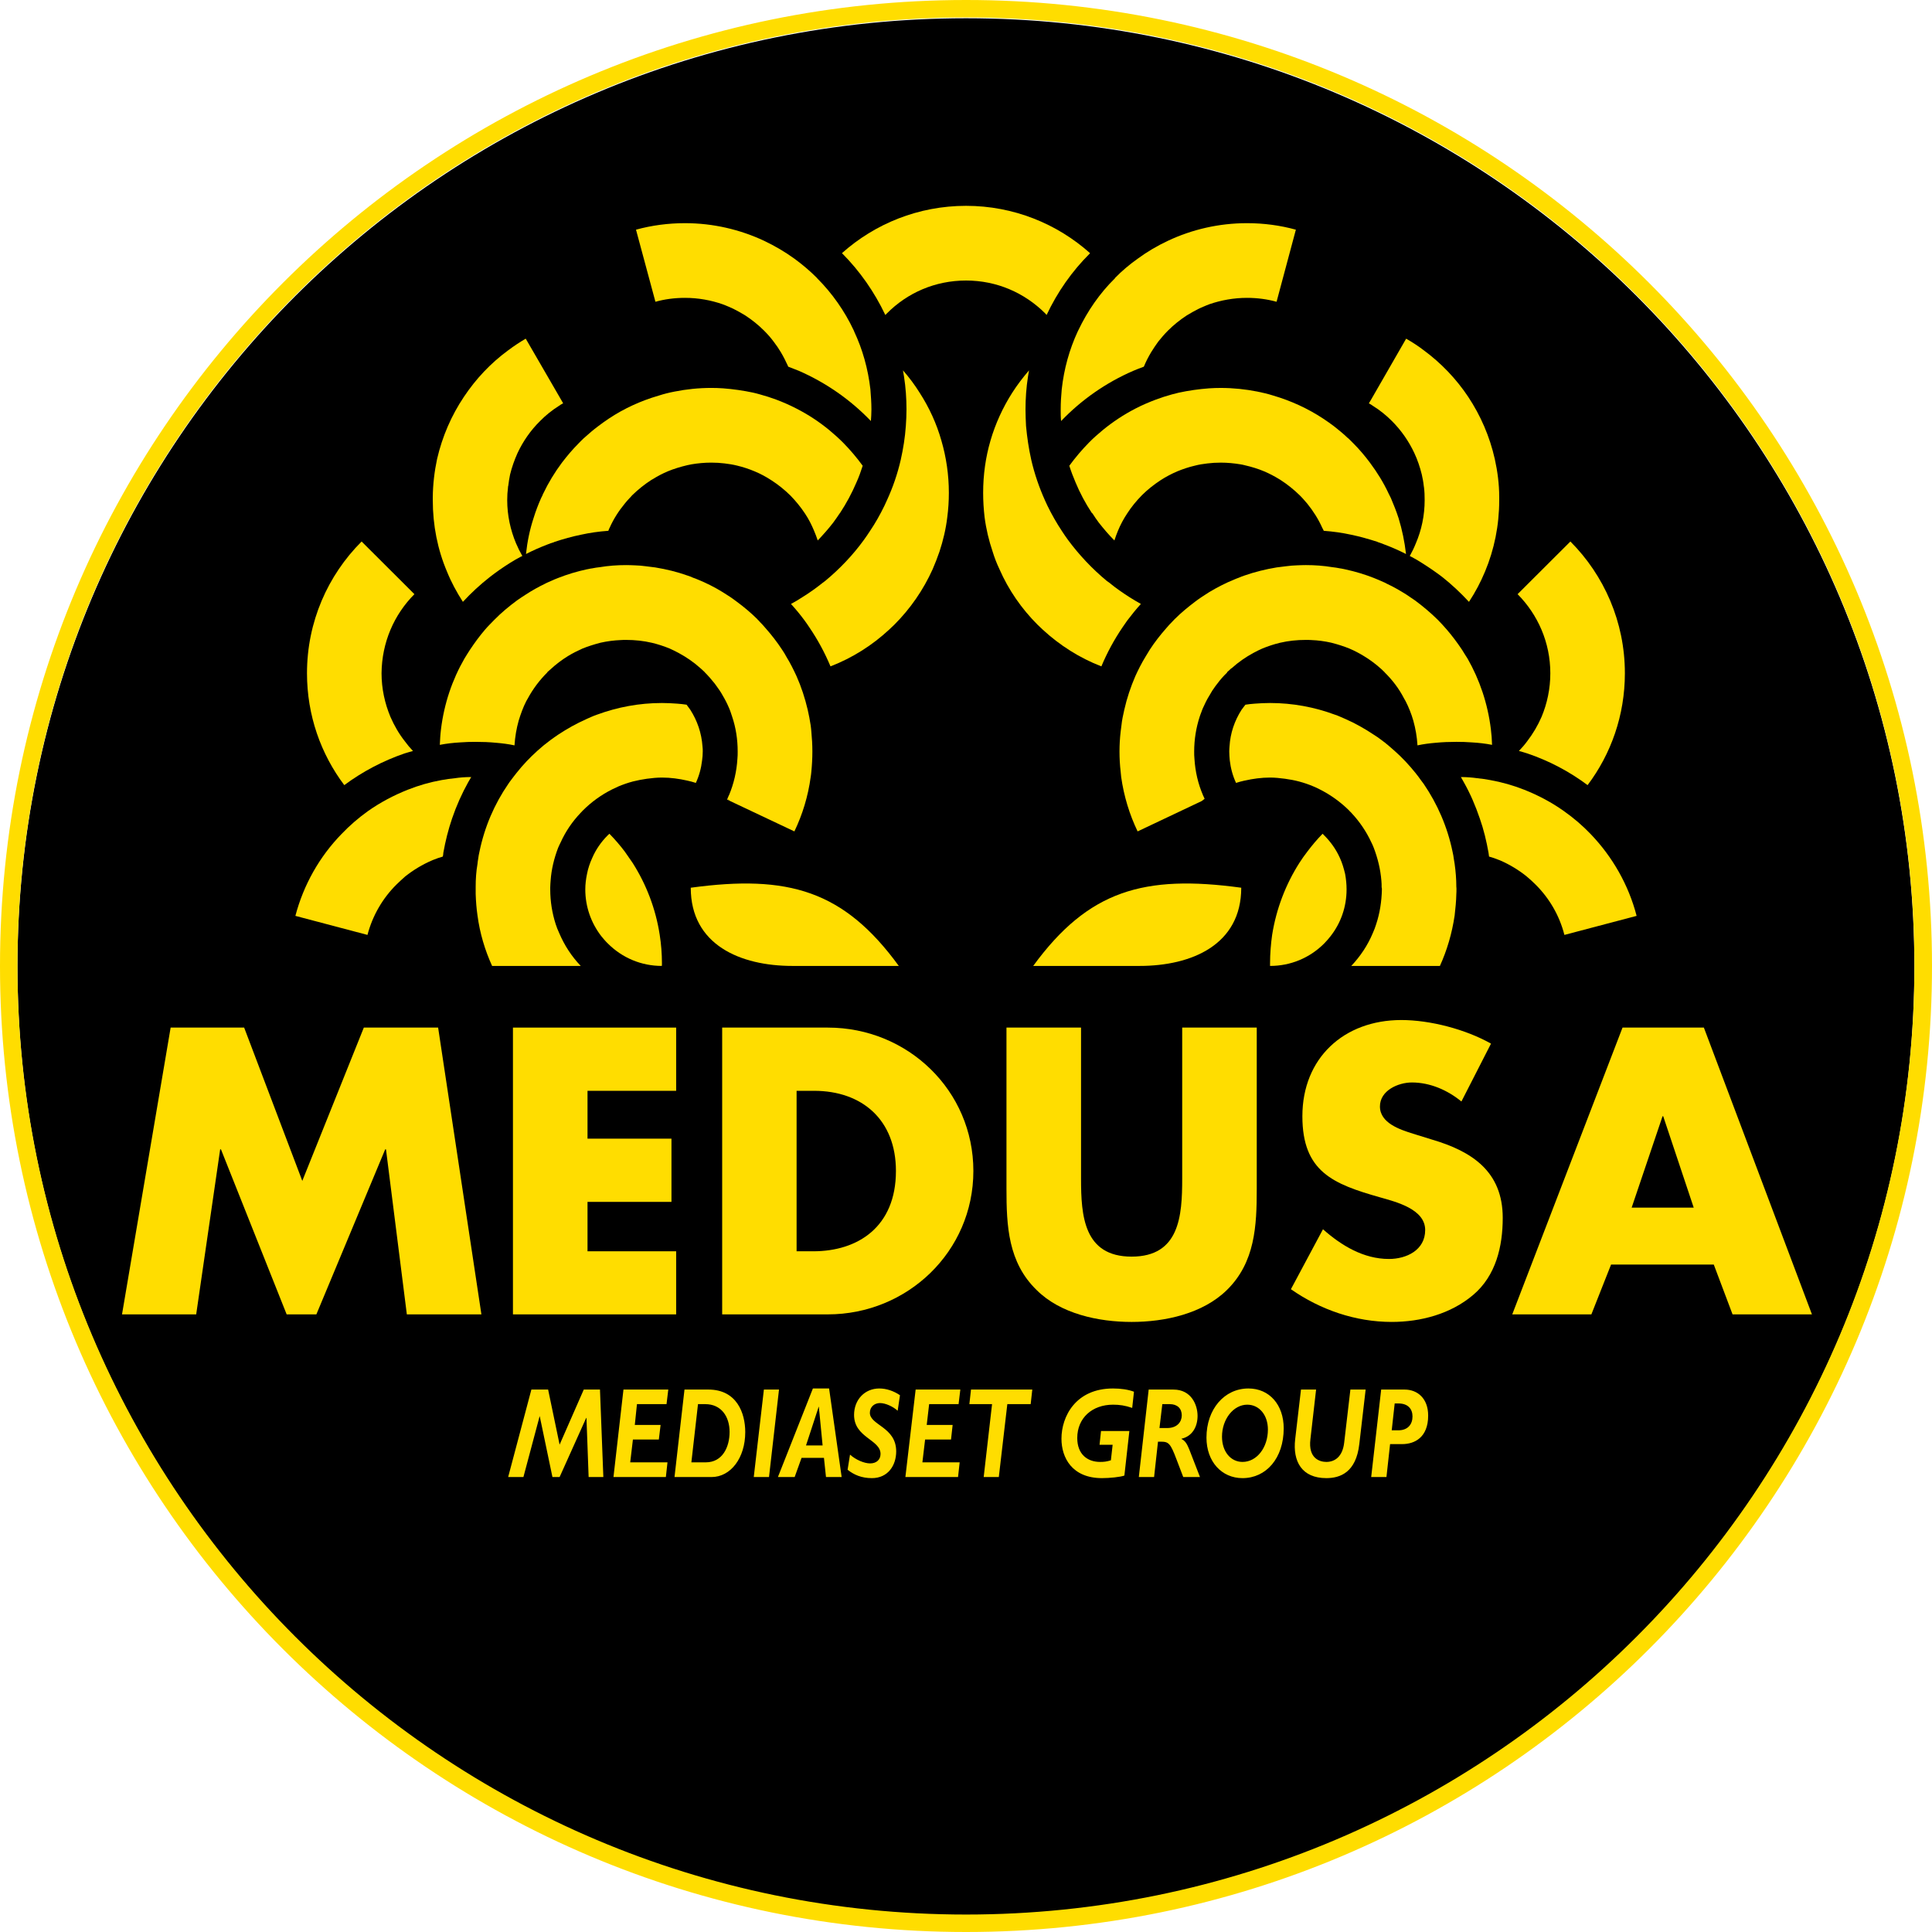
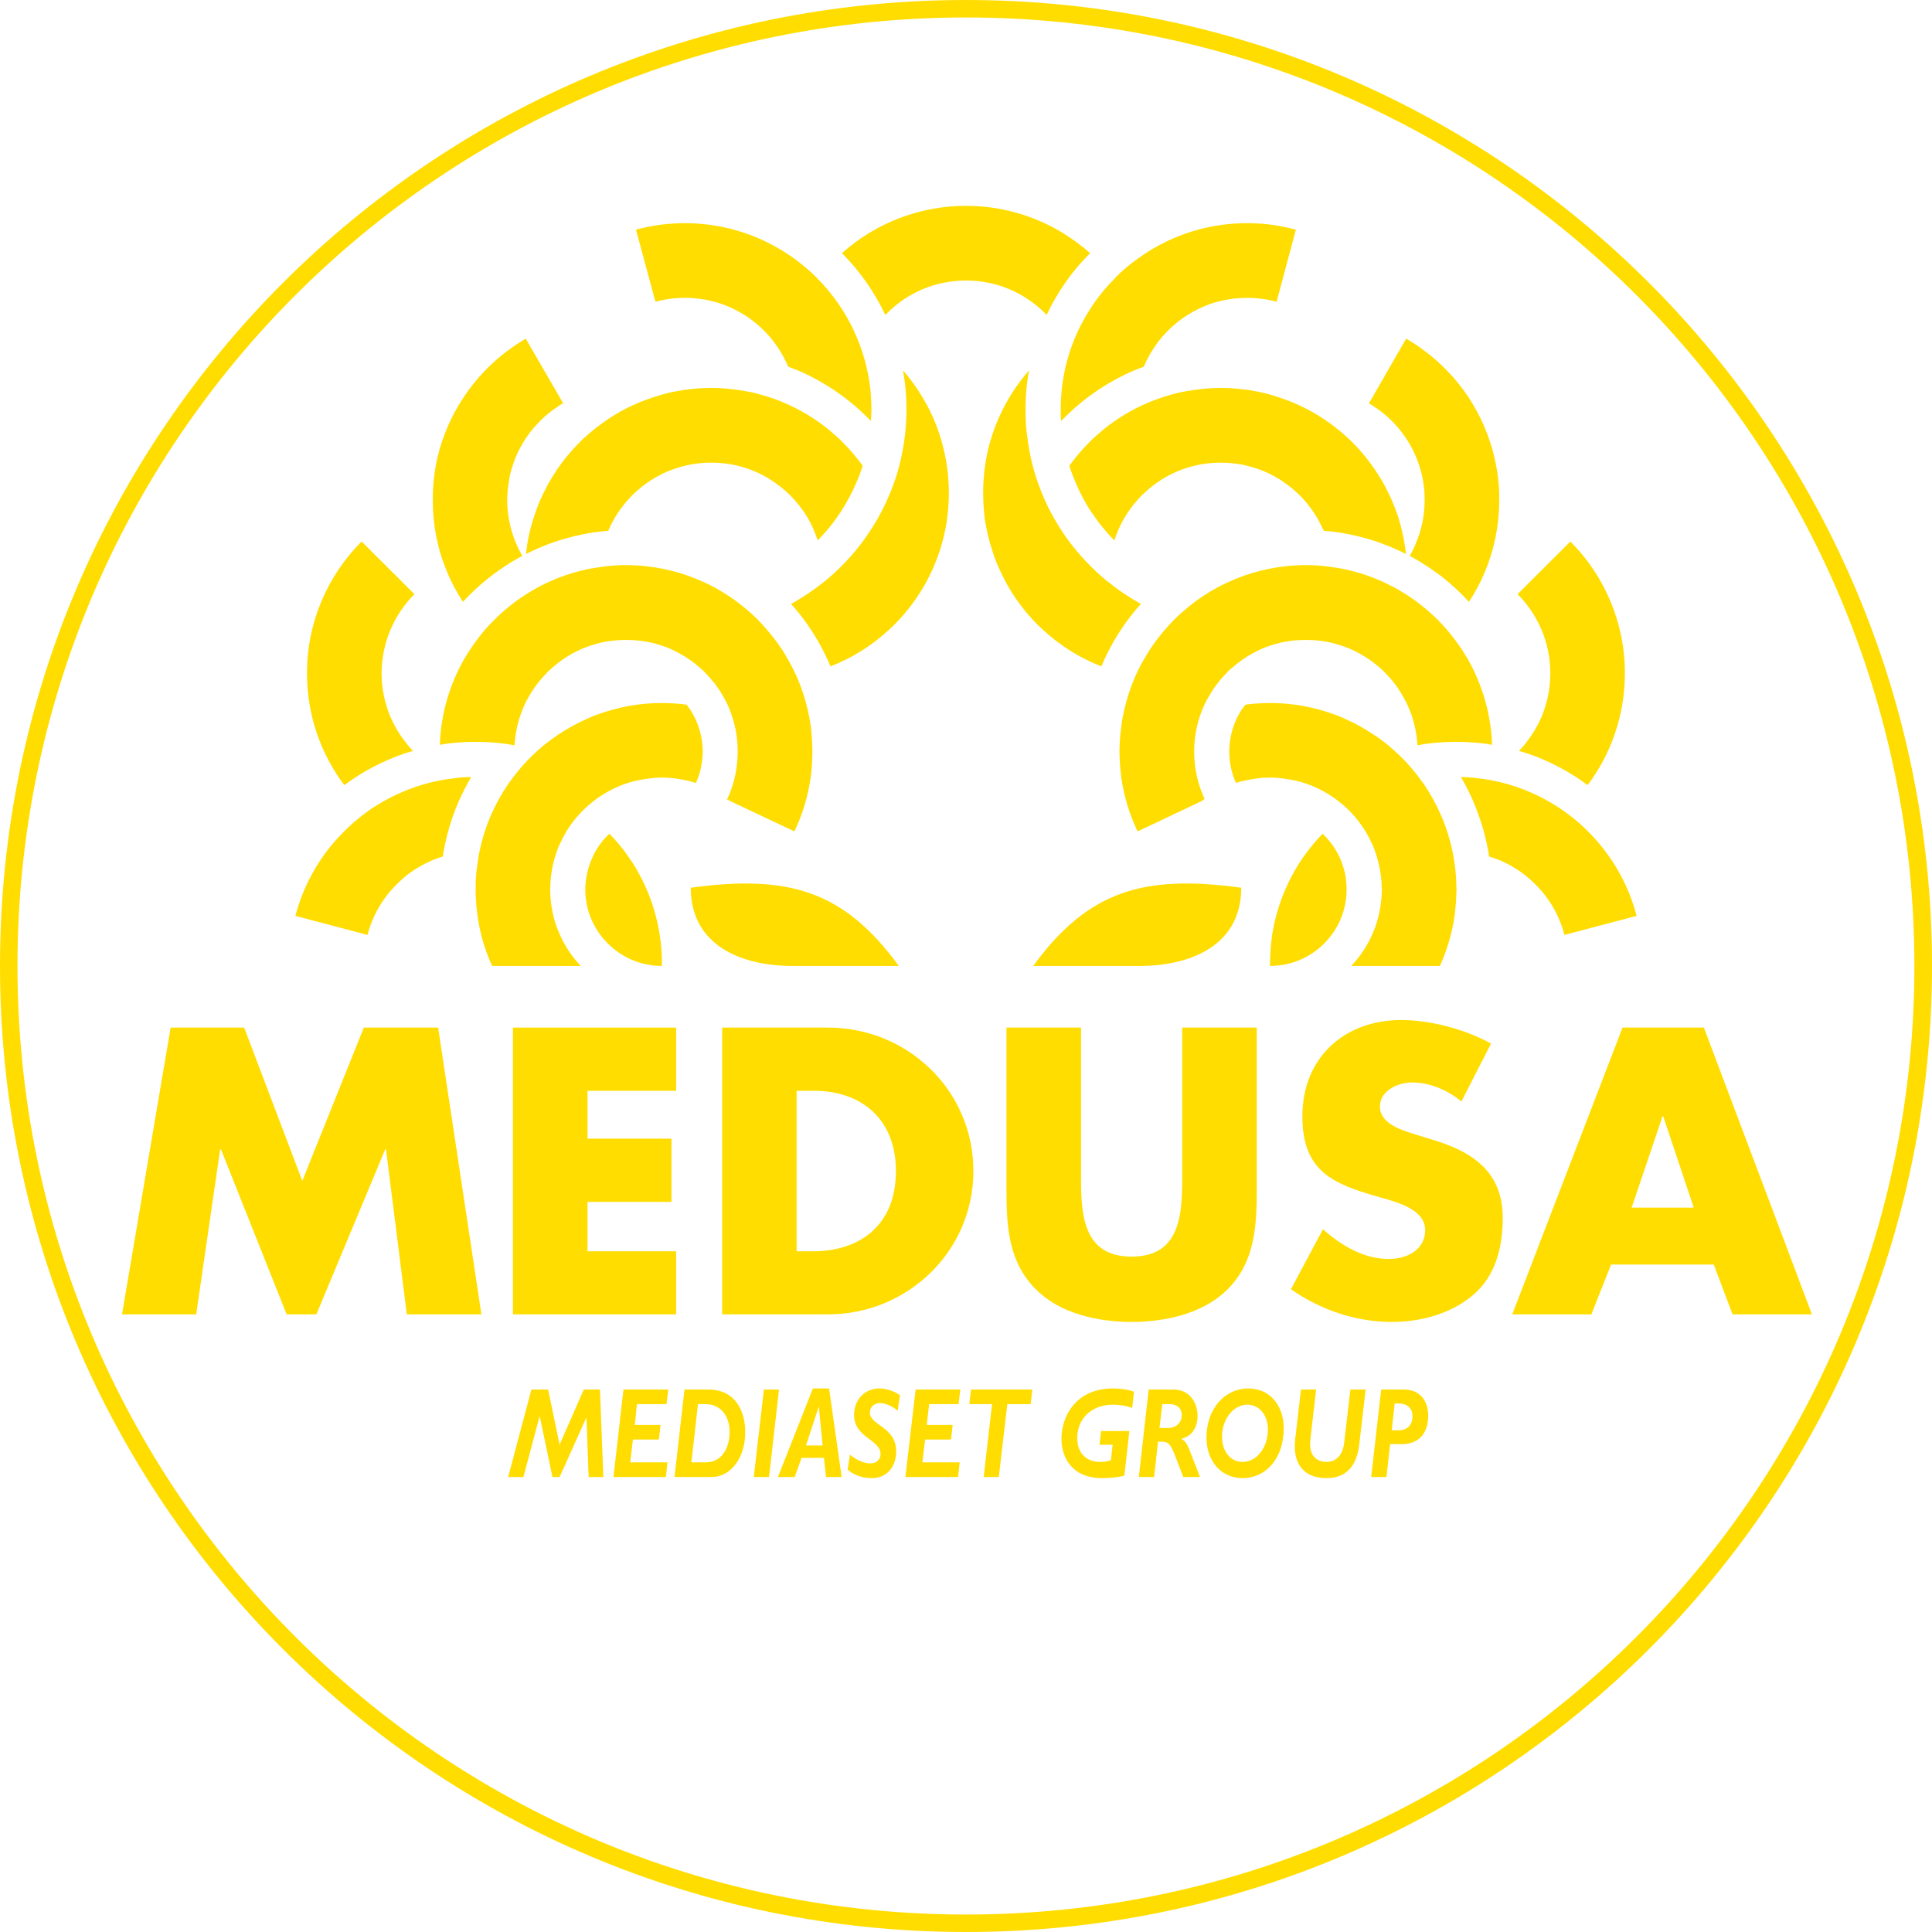
<svg xmlns="http://www.w3.org/2000/svg" version="1.1" id="Layer_1" x="0px" y="0px" viewBox="0 0 1000 1000" enable-background="new 0 0 710.082 710.081" xml:space="preserve">
  <g id="g122" style="fill:#ffdd00;fill-opacity:1">
-     <path d="m 9.044,500.373 c 0,271.167 219.752,490.924 490.988,490.924 271.102,0 490.856,-219.757 490.856,-490.924 C 990.888,229.27 771.135,9.445 500.032,9.445 228.796,9.445 9.044,229.27 9.044,500.373" id="path2" style="display:inline;opacity:1;fill:#000000;fill-opacity:1;stroke-width:1.408" />
    <path id="path233" d="M 500.033,0 C 223.804,0 0,223.804 0,499.966 0,776.13 223.804,1000 500.033,1000 776.129,1000 1000,776.129 1000,499.966 1000,223.804 776.129,0 500.033,0 Z m 0,9.041 c 271.102,0 490.854,219.823 490.854,490.924 0,271.105 -219.752,490.996 -490.854,490.996 C 228.797,990.962 9.044,771.07 9.044,499.966 9.044,228.864 228.797,9.041 500.033,9.041 Z" style="display:inline;opacity:1;fill:#ffdd00;fill-opacity:1;stroke-width:1.408" />
    <path id="path229" d="m 420.754,718.672 -18.105,45.845 h 8.666 l 3.567,-9.926 h 11.595 l 1.054,9.926 h 8.108 l -6.501,-45.845 z m 34.381,0 c -7.547,0 -13.071,5.802 -13.071,13.698 0,11.812 13.7,12.719 13.7,20.193 0,3.006 -2.164,4.892 -5.382,4.892 -3.076,0 -7.479,-1.886 -10.416,-4.541 l -1.254,7.826 c 3.352,2.656 7.264,4.336 12.581,4.336 8.316,0 12.575,-6.572 12.575,-13.837 0,-12.718 -13.629,-13.487 -13.629,-19.988 0,-3.073 2.38,-5.031 5.245,-5.031 2.865,0 6.776,1.817 9.151,3.983 l 1.191,-8.037 c -3.282,-2.236 -7.057,-3.493 -10.692,-3.493 z m 120.968,0 c -19.359,0 -26.694,14.534 -26.694,25.996 0,9.852 5.524,20.407 20.965,20.407 4.056,0 9.506,-0.56 11.604,-1.328 l 2.581,-23.062 h -14.672 l -0.766,7.128 h 6.778 l -0.909,8.037 c -2.235,0.699 -3.565,0.838 -5.592,0.838 -6.571,0 -11.812,-3.978 -11.812,-12.367 0,-10.413 7.759,-17.262 18.518,-17.262 3.358,0 6.288,0.418 9.923,1.675 l 0.914,-8.384 c -2.936,-1.117 -6.787,-1.678 -10.837,-1.678 z m 70.095,0 c -12.511,0 -21.732,10.763 -21.732,25.438 0,12.372 7.821,20.968 18.658,20.968 12.228,0 21.319,-10.276 21.319,-25.788 0,-12.161 -7.41,-20.618 -18.245,-20.618 z m 27.19,0.558 -3.006,25.72 c -1.33,11.462 3.42,20.125 16.139,20.125 7.06,0 15.376,-2.865 17.051,-17.609 l 3.282,-28.233 h -7.892 l -3.214,27.464 c -0.845,7.477 -5.033,9.991 -9.228,9.991 -3.282,0 -9.506,-1.677 -8.248,-11.812 l 2.937,-25.646 z m 41.506,0 -5.171,45.284 h 7.9 l 1.883,-17.048 h 6.29 c 6.287,0 13.418,-3.357 13.418,-14.746 0,-9.016 -5.594,-13.487 -12.233,-13.487 v -0.003 z m -439.851,0.003 -12.022,45.284 h 7.9 l 8.384,-31.446 h 0.069 l 6.57,31.446 h 3.706 l 13.766,-30.609 h 0.14 l 1.117,30.609 h 7.618 l -1.746,-45.284 h -8.387 l -12.507,28.512 -5.943,-28.512 z m 47.66,0 -5.171,45.284 h 27.119 l 0.838,-7.615 h -19.29 l 1.396,-11.815 h 13.418 l 0.909,-7.547 h -13.35 l 1.117,-10.76 h 15.307 l 0.909,-7.547 z m 31.586,0 -5.165,45.284 h 19.145 c 9.926,0 17.472,-9.852 17.472,-23.27 0,-9.786 -4.335,-22.014 -19.082,-22.014 z m 41.099,0 -5.242,45.284 h 7.892 l 5.174,-45.284 z m 78.548,0 -5.31,45.284 h 27.253 l 0.843,-7.615 h -19.29 l 1.399,-11.815 h 13.416 l 0.838,-7.547 h -13.416 l 1.253,-10.76 h 15.239 l 0.906,-7.547 z m 28.649,0 -0.838,7.547 h 11.74 l -4.333,37.737 h 7.829 l 4.404,-37.737 h 12.088 l 0.838,-7.547 z m 91.972,0 -5.102,45.284 h 7.9 l 2.02,-18.307 h 1.61 c 3.919,0 4.895,0.976 7.968,9.154 l 3.496,9.154 h 8.661 l -5.587,-14.398 c -1.044,-2.513 -1.96,-4.33 -3.983,-5.31 v -0.134 c 5.657,-1.262 8.316,-6.293 8.316,-11.814 0,-5.591 -3.144,-13.626 -12.51,-13.626 z m 127.33,7.194 h 1.954 c 5.032,0 7.268,2.939 7.268,6.712 0,3.915 -2.236,7.196 -7.407,7.196 v -0.003 h -3.35 z m -120.276,0.35 h 3.843 c 3.919,0 6.225,2.238 6.225,5.803 0,3.282 -2.304,6.57 -7.547,6.57 v -0.003 h -3.988 z m -240.329,0.003 h 3.775 c 8.246,0 12.578,6.427 12.578,14.393 0,7.761 -3.634,15.729 -12.302,15.729 h -7.478 z m 284.288,0.279 c 6.291,0 10.695,5.449 10.695,12.857 0,9.435 -5.801,16.772 -13.139,16.772 -6.15,0 -10.621,-5.379 -10.621,-13.068 0,-9.084 5.94,-16.561 13.065,-16.561 z m -221.811,1.048 h 0.071 l 1.952,20.056 h -8.592 z" style="opacity:1;fill:#ffdd00;fill-opacity:1;stroke-width:1.459" />
    <g id="g286" transform="scale(1.408288)" style="opacity:1;fill:#ffdd00;fill-opacity:1">
      <path id="path177" d="m 596.34,377.678 -40.531,105.404 h 29.082 L 592.125,464.779 h 37.754 l 6.9,18.303 h 29.178 l -39.719,-105.404 z m 14.709,32.578 h 0.242 l 11.211,33.588 h -22.807 z" style="fill:#ffdd00;fill-opacity:1" />
      <path d="m 548.001,383.571 c -9.342,-5.27 -22.375,-8.672 -32.965,-8.672 -21.127,0 -36.363,13.99 -36.363,35.356 0,20.41 11.307,24.915 28.508,29.802 5.895,1.678 16.627,4.312 16.627,12.025 0,7.378 -6.854,10.637 -13.323,10.637 -9.294,0 -17.438,-4.887 -24.241,-10.925 l -11.785,22.039 c 10.827,7.57 23.762,12.025 37.032,12.025 10.685,0 21.706,-2.922 29.946,-9.916 8.383,-7.092 10.874,-17.871 10.874,-28.315 0,-17.104 -11.354,-24.482 -26.016,-28.795 l -6.944,-2.155 c -4.742,-1.485 -12.17,-3.882 -12.17,-10.015 0,-5.893 6.755,-8.814 11.738,-8.814 6.707,0 13.128,2.826 18.207,6.994 z" id="path173" style="fill:#ffdd00;fill-opacity:1" />
      <path d="m 434.501,377.678 v 55.528 c 0,13.655 -0.958,28.649 -18.592,28.649 -17.581,0 -18.587,-14.994 -18.587,-28.649 v -55.528 h -27.406 v 59.266 c 0,13.559 0.578,27.022 11.115,37.225 8.72,8.673 22.613,11.691 34.878,11.691 12.266,0 26.111,-3.019 34.978,-11.691 10.442,-10.202 11.017,-23.666 11.017,-37.225 v -59.266 z" id="path171" style="fill:#ffdd00;fill-opacity:1" />
      <path id="path169" d="m 265.424,377.678 v 105.404 h 38.855 c 29.177,0 53.471,-23.047 53.471,-52.703 0,-29.608 -24.151,-52.701 -53.471,-52.701 z m 27.355,23.236 h 6.422 c 17.633,0 30.088,10.638 30.088,29.465 0,20.555 -13.989,29.514 -30.377,29.514 h -6.133 z" style="fill:#ffdd00;fill-opacity:1" />
      <path d="m 248.512,400.915 v -23.237 h -59.984 v 105.404 h 59.984 v -23.189 h -32.578 v -18.157 h 30.853 v -23.237 h -30.853 v -17.583 h 32.578 z" id="path165" style="fill:#ffdd00;fill-opacity:1" />
      <path d="m 44.845,483.082 h 27.262 l 8.814,-60.656 h 0.287 l 24.148,60.656 h 10.924 l 25.297,-60.656 h 0.287 l 7.666,60.656 h 27.404 L 161.028,377.678 H 133.719 L 111.104,434.022 89.737,377.678 H 62.716 Z" id="path163" style="fill:#ffdd00;fill-opacity:1" />
    </g>
    <g id="g278" transform="scale(1.408288)" style="opacity:1;fill:#ffdd00;fill-opacity:1">
      <path d="m 379.741,355.016 h 39.093 c 19.119,0 37.37,-7.761 37.37,-28.745 -35.789,-4.887 -56.2,1.006 -76.463,28.745" id="path185" style="fill:#ffdd00;fill-opacity:1" />
      <path d="m 253.878,326.271 c 0,20.984 18.205,28.745 37.368,28.745 h 39.097 c -20.219,-27.739 -40.629,-33.632 -76.465,-28.745" id="path183" style="fill:#ffdd00;fill-opacity:1" />
      <path d="m 389.846,150.487 c 0,1.438 0,2.922 0.147,4.263 7.424,-7.761 16.433,-14.085 26.495,-18.445 1.243,-0.527 2.587,-1.054 3.926,-1.533 0,-0.048 0,-0.19 0.095,-0.24 0.722,-1.773 1.632,-3.496 2.639,-5.174 0.812,-1.293 1.628,-2.54 2.539,-3.785 1.149,-1.438 2.298,-2.779 3.594,-4.073 2.107,-2.107 4.452,-3.976 6.944,-5.605 1.391,-0.862 2.828,-1.628 4.314,-2.395 0.621,-0.287 1.196,-0.574 1.818,-0.814 0.669,-0.287 1.438,-0.624 2.107,-0.864 4.314,-1.485 9.009,-2.347 13.846,-2.347 3.787,0 7.428,0.479 10.878,1.438 l 7.092,-26.495 c -5.752,-1.581 -11.738,-2.395 -17.97,-2.395 -10.396,0 -20.264,2.347 -29.03,6.467 -3.978,1.868 -7.718,4.072 -11.164,6.612 -2.972,2.107 -5.752,4.455 -8.24,6.994 0,0.047 -0.099,0.145 -0.099,0.192 -5.555,5.461 -10.059,11.978 -13.462,19.117 -0.095,0.143 -0.143,0.287 -0.237,0.479 -3.02,6.515 -5.031,13.703 -5.848,21.177 -0.236,2.442 -0.384,4.934 -0.384,7.426" id="path181" style="fill:#ffdd00;fill-opacity:1" />
      <path d="m 319.901,143.061 c -0.863,-7.474 -2.876,-14.662 -5.942,-21.177 -0.095,-0.192 -0.095,-0.336 -0.19,-0.479 -3.355,-7.139 -7.955,-13.656 -13.418,-19.117 -0.047,-0.048 -0.095,-0.145 -0.143,-0.192 -2.54,-2.54 -5.316,-4.887 -8.193,-6.994 -3.498,-2.54 -7.281,-4.744 -11.211,-6.612 -8.815,-4.12 -18.686,-6.467 -29.034,-6.467 -6.229,0 -12.265,0.814 -18.015,2.395 l 7.139,26.495 c 3.403,-0.958 7.044,-1.438 10.876,-1.438 4.887,0 9.534,0.862 13.798,2.347 0.719,0.24 1.436,0.577 2.155,0.864 0.576,0.24 1.198,0.527 1.82,0.814 1.485,0.767 2.923,1.533 4.312,2.395 2.492,1.63 4.839,3.498 6.948,5.605 1.295,1.293 2.492,2.635 3.545,4.073 0.958,1.246 1.822,2.492 2.587,3.785 1.006,1.678 1.87,3.401 2.682,5.174 0,0.049 0,0.192 0.095,0.24 1.248,0.479 2.591,1.006 3.93,1.533 9.967,4.359 19.02,10.684 26.448,18.445 0.095,-1.341 0.19,-2.825 0.19,-4.263 0.001,-2.492 -0.189,-4.984 -0.379,-7.426" id="path179" style="fill:#ffdd00;fill-opacity:1" />
      <path d="m 511.59,154.75 c 3.398,3.403 6.18,7.378 8.24,11.786 1.148,2.444 2.06,5.128 2.729,7.858 0.289,1.341 0.574,2.684 0.721,4.17 0.048,0.19 0.048,0.382 0.095,0.622 0.19,1.486 0.238,3.019 0.238,4.647 0,5.606 -1.148,11.021 -3.257,15.906 -0.622,1.583 -1.391,3.116 -2.206,4.6 0.289,0.145 0.479,0.289 0.815,0.432 1.196,0.624 2.397,1.343 3.594,2.107 2.587,1.63 5.126,3.355 7.57,5.224 3.498,2.779 6.707,5.798 9.773,9.102 2.302,-3.496 4.263,-7.186 5.895,-11.114 3.399,-8.097 5.222,-17.009 5.222,-26.255 v -1.149 c 0,-4.744 -0.622,-9.486 -1.628,-13.99 -1.87,-8.29 -5.226,-16.003 -9.777,-22.853 -4.405,-6.612 -9.964,-12.409 -16.334,-17.106 -2.063,-1.581 -4.219,-2.969 -6.469,-4.263 l -13.034,22.663 -0.669,1.101 c 0.479,0.287 1.054,0.574 1.532,0.958 2.541,1.578 4.843,3.446 6.95,5.554" id="path161" style="fill:#ffdd00;fill-opacity:1" />
      <path d="m 492.471,315.347 c -1.386,-3.114 -3.352,-5.893 -5.795,-8.337 -0.19,-0.19 -0.385,-0.382 -0.575,-0.574 -2.013,2.06 -3.882,4.265 -5.605,6.564 -1.054,1.341 -2.013,2.729 -2.971,4.215 -4.984,7.858 -8.435,16.77 -9.968,26.4 -0.476,3.401 -0.765,6.899 -0.765,10.443 v 0.958 c 7.523,0 14.563,-2.921 19.884,-8.24 0.812,-0.814 1.628,-1.773 2.345,-2.682 3.835,-4.889 5.895,-10.876 5.895,-17.201 0,-1.916 -0.189,-3.783 -0.526,-5.653 -0.48,-2.013 -1.055,-4.026 -1.919,-5.893" id="path159" style="fill:#ffdd00;fill-opacity:1" />
      <path d="m 548.385,273.76 c -0.047,-1.965 -0.194,-3.88 -0.432,-5.749 -1.148,-9.391 -4.12,-18.158 -8.577,-25.968 -0.717,-1.054 -1.343,-2.155 -2.013,-3.208 -1.723,-2.587 -3.593,-5.079 -5.605,-7.428 -1.054,-1.244 -2.202,-2.442 -3.352,-3.641 -2.638,-2.587 -5.415,-4.934 -8.339,-7.091 -1.102,-0.765 -2.202,-1.483 -3.256,-2.203 -2.302,-1.438 -4.6,-2.779 -7.092,-3.93 -0.237,-0.095 -0.479,-0.287 -0.717,-0.382 -0.911,-0.382 -1.728,-0.767 -2.639,-1.151 -0.479,-0.19 -0.954,-0.382 -1.387,-0.574 -3.402,-1.341 -6.948,-2.395 -10.494,-3.162 -0.19,-0.047 -0.479,-0.095 -0.669,-0.145 -0.479,-0.095 -0.911,-0.192 -1.344,-0.24 -0.958,-0.19 -1.865,-0.335 -2.776,-0.43 -3.209,-0.529 -6.422,-0.767 -9.726,-0.767 -1.149,0 -2.255,0.047 -3.355,0.095 -1.292,0.047 -2.635,0.143 -3.978,0.334 -1.149,0.145 -2.251,0.287 -3.447,0.432 -4.024,0.672 -7.954,1.63 -11.785,2.972 -0.674,0.239 -1.391,0.477 -2.111,0.814 -0.476,0.19 -1.102,0.382 -1.581,0.622 -3.209,1.293 -6.275,2.876 -9.246,4.647 -1.724,1.103 -3.546,2.252 -5.174,3.498 -2.587,1.965 -5.174,4.072 -7.472,6.372 l -0.289,0.287 c -0.242,0.287 -0.527,0.527 -0.769,0.816 -0.765,0.764 -1.435,1.483 -2.107,2.297 -2.203,2.492 -4.216,5.079 -6.034,7.858 -0.578,0.911 -1.104,1.773 -1.632,2.684 -1.387,2.25 -2.587,4.647 -3.688,7.042 -1.723,3.978 -3.113,8.098 -4.072,12.362 -0.432,1.916 -0.863,3.831 -1.054,5.796 -0.096,0.719 -0.19,1.485 -0.285,2.205 -0.289,2.442 -0.432,4.934 -0.432,7.378 0,2.539 0.143,5.031 0.432,7.474 0.095,0.671 0.095,1.293 0.189,1.915 1.007,7.091 3.066,13.798 6.038,19.98 l 23.571,-11.164 c 0.333,-0.288 0.765,-0.575 1.054,-0.814 -0.19,-0.432 -0.384,-0.911 -0.622,-1.343 v -0.047 c -1.774,-4.12 -2.828,-8.623 -3.113,-13.319 -0.1,-0.861 -0.1,-1.772 -0.1,-2.682 0,-4.457 0.722,-8.767 2.013,-12.745 0.194,-0.622 0.432,-1.198 0.626,-1.725 0.19,-0.575 0.381,-1.006 0.574,-1.486 0.717,-1.581 1.435,-3.114 2.346,-4.55 0.673,-1.246 1.438,-2.444 2.302,-3.593 0.189,-0.289 0.432,-0.576 0.669,-0.863 1.054,-1.438 2.25,-2.779 3.546,-4.025 0,-0.095 0.095,-0.19 0.095,-0.237 0.479,-0.384 0.864,-0.769 1.248,-1.151 0.19,-0.097 0.285,-0.24 0.479,-0.335 2.393,-2.157 5.027,-3.977 7.855,-5.51 1.054,-0.575 2.203,-1.149 3.305,-1.628 2.111,-0.864 4.267,-1.581 6.469,-2.107 3.066,-0.721 6.228,-1.056 9.536,-1.056 0.621,0 1.291,0 1.965,0.05 2.487,0.095 4.932,0.43 7.281,0.957 0.19,0.05 0.285,0.05 0.384,0.097 2.203,0.574 4.311,1.244 6.323,2.06 1.917,0.814 3.641,1.723 5.363,2.777 2.302,1.391 4.41,2.972 6.422,4.792 0.385,0.334 0.769,0.719 1.149,1.103 0.048,0.095 0.095,0.143 0.146,0.19 2.824,2.779 5.222,5.942 7.04,9.488 0.193,0.285 0.384,0.669 0.574,1.006 1.152,2.25 2.111,4.647 2.828,7.137 0.816,2.923 1.344,5.94 1.533,9.104 2.203,-0.479 4.457,-0.767 6.755,-0.958 2.491,-0.24 4.983,-0.335 7.57,-0.335 1.87,0 3.735,0.048 5.559,0.192 2.542,0.142 5.081,0.429 7.525,0.909" id="path157" style="fill:#ffdd00;fill-opacity:1" />
      <path d="m 232.559,317.214 c -1.006,-1.486 -1.965,-2.874 -2.924,-4.215 -1.725,-2.299 -3.641,-4.504 -5.653,-6.564 -0.192,0.192 -0.382,0.384 -0.622,0.574 -2.444,2.444 -4.359,5.223 -5.703,8.337 -0.861,1.868 -1.533,3.88 -1.916,5.893 -0.384,1.87 -0.624,3.738 -0.624,5.653 0,6.325 2.109,12.313 5.893,17.201 0.767,0.909 1.533,1.868 2.397,2.682 5.318,5.318 12.36,8.24 19.833,8.24 0.049,-0.287 0.049,-0.622 0.049,-0.958 0,-3.543 -0.287,-7.042 -0.816,-10.443 -1.482,-9.63 -4.932,-18.542 -9.914,-26.4" id="path155" style="fill:#ffdd00;fill-opacity:1" />
      <path d="m 170.13,221.201 c 3.066,-3.304 6.325,-6.322 9.87,-9.102 2.395,-1.868 4.887,-3.593 7.474,-5.224 1.246,-0.764 2.444,-1.483 3.641,-2.107 0.289,-0.143 0.576,-0.287 0.864,-0.432 -0.864,-1.483 -1.63,-3.017 -2.3,-4.6 -2.06,-4.884 -3.258,-10.3 -3.258,-15.906 0,-1.628 0.095,-3.161 0.287,-4.647 0,-0.239 0,-0.432 0.097,-0.622 0.19,-1.486 0.382,-2.829 0.669,-4.17 0.671,-2.729 1.63,-5.414 2.731,-7.858 2.06,-4.407 4.839,-8.382 8.288,-11.786 2.06,-2.107 4.409,-3.975 6.899,-5.556 0.479,-0.384 1.054,-0.671 1.583,-0.958 l -0.624,-1.101 -13.127,-22.663 c -2.205,1.293 -4.312,2.682 -6.419,4.263 -6.422,4.697 -11.883,10.494 -16.29,17.106 -4.6,6.85 -7.953,14.563 -9.871,22.853 -0.958,4.504 -1.533,9.247 -1.581,13.99 v 1.149 c 0,9.247 1.773,18.158 5.221,26.255 1.584,3.93 3.596,7.62 5.846,11.116" id="path153" style="fill:#ffdd00;fill-opacity:1" />
      <path d="m 338.009,144.354 c -1.822,-2.924 -3.835,-5.605 -6.132,-8.24 0.095,0.814 0.289,1.581 0.384,2.298 0.622,3.978 0.907,8.002 0.907,12.075 0,2.013 -0.095,4.025 -0.238,6.038 -0.289,4.215 -0.958,8.383 -1.87,12.455 -1.197,5.222 -2.92,10.205 -5.126,14.997 -0.285,0.622 -0.575,1.246 -0.86,1.868 -1.581,3.258 -3.355,6.419 -5.368,9.391 -0.717,1.101 -1.438,2.155 -2.203,3.21 -4.025,5.556 -8.866,10.635 -14.183,15.042 -0.337,0.239 -0.669,0.479 -0.959,0.719 -2.393,1.917 -4.884,3.69 -7.523,5.318 -1.292,0.862 -2.682,1.676 -4.12,2.444 1.774,1.963 3.45,3.976 5.031,6.133 0.622,0.861 1.201,1.676 1.728,2.49 3.066,4.504 5.653,9.296 7.761,14.325 8.05,-3.114 15.379,-7.761 21.559,-13.511 0.622,-0.574 1.244,-1.196 1.917,-1.82 5.844,-5.845 10.637,-12.742 14.083,-20.408 0.911,-2.109 1.728,-4.217 2.492,-6.421 1.343,-4.073 2.35,-8.288 2.876,-12.695 0.384,-2.924 0.574,-5.893 0.574,-8.912 0,-6.66 -0.958,-13.082 -2.729,-19.165 -1.773,-6.277 -4.503,-12.217 -8.001,-17.631" id="path151" style="fill:#ffdd00;fill-opacity:1" />
      <path d="m 162.37,286.696 c -4.313,0.767 -8.48,1.963 -12.458,3.545 -5.221,2.06 -10.157,4.695 -14.66,7.858 -3.545,2.54 -6.804,5.364 -9.773,8.48 -8.05,8.288 -13.895,18.589 -16.914,30.039 l 26.495,6.996 c 1.868,-7.139 5.606,-13.511 10.685,-18.542 1.054,-1.054 2.155,-2.013 3.209,-2.969 2.971,-2.349 6.277,-4.362 9.87,-5.895 0.095,-0.047 0.24,-0.095 0.335,-0.143 1.198,-0.479 2.396,-0.911 3.593,-1.246 0.097,-0.479 0.192,-0.911 0.192,-1.388 0.767,-4.314 1.82,-8.529 3.211,-12.602 1.581,-4.647 3.593,-9.151 5.94,-13.366 0.335,-0.622 0.719,-1.246 1.102,-1.87 -2.108,0 -4.12,0.145 -6.036,0.432 -1.58,0.144 -3.211,0.384 -4.791,0.671" id="path149" style="fill:#ffdd00;fill-opacity:1" />
      <path d="m 414.282,228.103 c 1.628,-2.157 3.261,-4.17 5.031,-6.133 -1.391,-0.769 -2.729,-1.583 -4.12,-2.444 -2.539,-1.628 -5.126,-3.401 -7.428,-5.318 -0.381,-0.24 -0.67,-0.479 -1.007,-0.719 -5.316,-4.407 -10.105,-9.486 -14.226,-15.042 -0.769,-1.056 -1.485,-2.109 -2.207,-3.21 -1.965,-2.972 -3.783,-6.133 -5.363,-9.391 -0.29,-0.622 -0.575,-1.246 -0.864,-1.868 -2.154,-4.792 -3.878,-9.775 -5.078,-14.997 -0.911,-4.072 -1.533,-8.24 -1.918,-12.455 -0.095,-2.013 -0.189,-4.025 -0.189,-6.038 0,-4.072 0.289,-8.097 0.911,-12.075 0.095,-0.717 0.237,-1.483 0.384,-2.298 -2.254,2.635 -4.314,5.316 -6.18,8.24 -3.451,5.414 -6.185,11.354 -8.003,17.631 -1.774,6.083 -2.682,12.505 -2.682,19.165 0,3.019 0.19,5.988 0.526,8.912 0.575,4.407 1.581,8.622 2.968,12.695 0.673,2.205 1.485,4.312 2.491,6.421 3.355,7.666 8.146,14.563 13.993,20.408 0.669,0.624 1.291,1.246 1.913,1.82 6.231,5.75 13.513,10.397 21.563,13.511 2.107,-5.029 4.695,-9.821 7.761,-14.325 0.575,-0.815 1.15,-1.629 1.724,-2.49" id="path147" style="fill:#ffdd00;fill-opacity:1" />
      <path d="m 148.667,276.921 c 1.054,-0.285 2.109,-0.669 3.116,-0.909 -1.104,-1.151 -2.062,-2.3 -2.971,-3.545 -2.157,-2.731 -3.928,-5.798 -5.318,-9.007 -2.06,-4.936 -3.259,-10.348 -3.259,-16.003 0.097,-11.354 4.6,-21.559 12.075,-29.08 l -19.404,-19.356 c -12.41,12.408 -20.075,29.512 -20.075,48.436 0,15.429 5.079,29.657 13.703,41.107 6.706,-4.981 14.179,-8.912 22.133,-11.643" id="path145" style="fill:#ffdd00;fill-opacity:1" />
      <path d="m 297.958,266.621 c -0.289,-1.965 -0.673,-3.88 -1.105,-5.796 -1.006,-4.265 -2.345,-8.385 -4.12,-12.362 -1.101,-2.395 -2.298,-4.792 -3.688,-7.042 -0.479,-0.911 -1.006,-1.773 -1.628,-2.684 -1.822,-2.779 -3.835,-5.366 -6.038,-7.858 -0.669,-0.814 -1.34,-1.533 -2.106,-2.297 -0.192,-0.29 -0.479,-0.529 -0.767,-0.816 -0.05,-0.095 -0.145,-0.19 -0.24,-0.287 -2.349,-2.3 -4.839,-4.407 -7.523,-6.372 -1.628,-1.246 -3.354,-2.395 -5.174,-3.498 -2.874,-1.771 -5.99,-3.354 -9.199,-4.647 -0.527,-0.24 -1.054,-0.432 -1.63,-0.622 -0.669,-0.337 -1.389,-0.575 -2.107,-0.814 -3.736,-1.341 -7.713,-2.3 -11.786,-2.972 -1.149,-0.145 -2.3,-0.287 -3.449,-0.432 -1.343,-0.192 -2.589,-0.287 -3.978,-0.334 -1.101,-0.048 -2.205,-0.095 -3.306,-0.095 -3.306,0 -6.515,0.238 -9.678,0.767 -0.958,0.095 -1.868,0.24 -2.779,0.43 -0.479,0.048 -0.909,0.145 -1.341,0.24 l -0.767,0.145 c -3.545,0.767 -7.042,1.82 -10.445,3.162 -0.479,0.192 -0.958,0.384 -1.436,0.574 -0.864,0.384 -1.725,0.769 -2.589,1.151 -0.287,0.095 -0.527,0.287 -0.767,0.382 -2.395,1.151 -4.79,2.492 -6.994,3.93 -1.149,0.719 -2.205,1.438 -3.306,2.203 -2.921,2.157 -5.748,4.504 -8.287,7.091 -1.151,1.198 -2.397,2.397 -3.451,3.641 -2.013,2.35 -3.833,4.841 -5.558,7.428 -0.717,1.054 -1.341,2.155 -2.011,3.208 -4.504,7.811 -7.476,16.578 -8.624,25.968 -0.24,1.868 -0.335,3.784 -0.432,5.749 2.444,-0.479 5.031,-0.767 7.571,-0.909 1.772,-0.145 3.688,-0.192 5.605,-0.192 2.54,0 5.029,0.095 7.474,0.335 2.3,0.192 4.6,0.479 6.804,0.958 0.19,-3.163 0.717,-6.18 1.533,-9.104 0.767,-2.49 1.628,-4.887 2.777,-7.137 0.192,-0.337 0.384,-0.721 0.576,-1.006 1.916,-3.546 4.313,-6.709 7.089,-9.488 0.097,-0.047 0.097,-0.095 0.097,-0.19 0.479,-0.384 0.814,-0.769 1.246,-1.103 1.963,-1.82 4.072,-3.401 6.322,-4.792 1.726,-1.054 3.546,-1.963 5.366,-2.777 2.013,-0.816 4.169,-1.486 6.325,-2.06 0.145,-0.047 0.287,-0.047 0.384,-0.097 2.347,-0.527 4.887,-0.861 7.378,-0.957 0.622,-0.05 1.244,-0.05 1.916,-0.05 3.258,0 6.419,0.335 9.486,1.056 2.205,0.527 4.407,1.244 6.517,2.107 1.101,0.479 2.202,1.054 3.306,1.628 2.827,1.533 5.509,3.354 7.905,5.51 0.095,0.095 0.24,0.238 0.382,0.335 0.384,0.382 0.862,0.767 1.246,1.151 0,0.047 0.095,0.143 0.192,0.237 1.246,1.246 2.395,2.587 3.546,4.025 0.19,0.287 0.382,0.574 0.622,0.863 0.861,1.149 1.678,2.348 2.347,3.593 0.863,1.436 1.63,2.969 2.299,4.55 0.192,0.479 0.385,0.911 0.575,1.486 0.192,0.527 0.384,1.103 0.576,1.725 1.341,3.978 2.013,8.288 2.013,12.745 0,0.909 0,1.82 -0.097,2.682 -0.287,4.697 -1.341,9.199 -3.066,13.319 -0.047,0 -0.047,0 -0.047,0.047 -0.192,0.432 -0.382,0.911 -0.574,1.343 0.334,0.24 0.669,0.527 1.006,0.814 l 23.62,11.164 c 2.971,-6.182 5.031,-12.889 5.99,-19.98 0.095,-0.622 0.19,-1.244 0.238,-1.915 0.242,-2.442 0.384,-4.935 0.384,-7.474 0,-2.444 -0.143,-4.936 -0.384,-7.378 -0.046,-0.72 -0.141,-1.486 -0.236,-2.205" id="path143" style="fill:#ffdd00;fill-opacity:1" />
      <path d="m 534.635,317.503 c -0.096,-0.624 -0.194,-1.248 -0.29,-1.775 -0.095,-0.909 -0.285,-1.82 -0.479,-2.682 -1.865,-9.104 -5.558,-17.536 -10.585,-24.915 -0.289,-0.43 -0.626,-0.862 -1.006,-1.341 -0.626,-0.862 -1.296,-1.82 -2.013,-2.682 -2.396,-2.971 -4.937,-5.703 -7.765,-8.192 -1.533,-1.391 -3.066,-2.684 -4.694,-3.881 -0.959,-0.719 -1.918,-1.438 -2.972,-2.06 -3.256,-2.157 -6.611,-4.073 -10.205,-5.655 -0.622,-0.287 -1.196,-0.527 -1.865,-0.814 -0.769,-0.334 -1.438,-0.622 -2.207,-0.861 -7.376,-2.731 -15.427,-4.265 -23.762,-4.265 -1.917,0 -3.735,0.095 -5.653,0.24 -1.148,0.095 -2.302,0.192 -3.402,0.382 -0.527,0.624 -0.911,1.246 -1.387,1.822 -2.591,4.023 -4.172,8.622 -4.457,13.509 -0.048,0.624 -0.095,1.246 -0.095,1.87 0,1.101 0.095,2.203 0.189,3.256 0.337,2.923 1.102,5.703 2.302,8.29 1.003,-0.335 2.107,-0.624 3.209,-0.862 h 0.048 c 2.924,-0.671 6.085,-1.103 9.246,-1.103 1.822,0 3.641,0.192 5.463,0.432 1.771,0.24 3.546,0.575 5.174,1.006 1.818,0.479 3.641,1.101 5.316,1.82 0.816,0.335 1.533,0.671 2.255,1.054 4.021,2.013 7.665,4.647 10.826,7.761 l 0.096,0.145 c 0.289,0.288 0.574,0.527 0.816,0.814 2.919,3.114 5.411,6.756 7.233,10.684 0.38,0.672 0.669,1.438 0.959,2.155 1.434,3.785 2.44,7.81 2.776,11.98 0.096,0.814 0.096,1.676 0.096,2.49 0.095,0.24 0.095,0.479 0.095,0.767 -0.095,4.457 -0.765,8.767 -2.107,12.792 -0.333,1.054 -0.717,2.157 -1.196,3.163 -1.87,4.55 -4.647,8.67 -7.955,12.168 h 32.58 c 2.635,-5.796 4.457,-12.025 5.416,-18.54 0.285,-2.587 0.574,-5.174 0.621,-7.905 0.048,-0.527 0.048,-1.104 0.048,-1.678 0,-0.335 0,-0.669 -0.048,-0.959 0,-2.873 -0.241,-5.7 -0.621,-8.43" id="path141" style="fill:#ffdd00;fill-opacity:1" />
      <path d="m 566.588,263.459 c -1.386,3.209 -3.208,6.275 -5.316,9.007 -0.91,1.246 -1.917,2.395 -3.019,3.545 1.102,0.24 2.061,0.624 3.114,0.909 8.05,2.731 15.474,6.662 22.133,11.643 8.625,-11.451 13.703,-25.679 13.703,-41.107 0,-18.924 -7.665,-36.028 -20.025,-48.436 l -19.404,19.356 c 7.429,7.521 12.027,17.726 12.027,29.08 0,5.656 -1.152,11.067 -3.213,16.003" id="path139" style="fill:#ffdd00;fill-opacity:1" />
      <path d="m 584.654,306.58 c -2.972,-3.116 -6.279,-5.94 -9.872,-8.48 -4.453,-3.163 -9.389,-5.798 -14.61,-7.858 -4.025,-1.583 -8.192,-2.779 -12.507,-3.545 -1.581,-0.287 -3.161,-0.527 -4.694,-0.671 -2.013,-0.288 -4.025,-0.432 -6.038,-0.432 0.337,0.624 0.722,1.248 1.055,1.87 2.396,4.215 4.313,8.719 5.895,13.366 1.438,4.073 2.444,8.288 3.209,12.602 0.095,0.477 0.095,0.909 0.189,1.388 1.248,0.335 2.444,0.767 3.645,1.246 0.096,0.047 0.19,0.095 0.381,0.143 3.546,1.533 6.854,3.546 9.773,5.895 1.152,0.957 2.206,1.916 3.26,2.969 5.079,5.031 8.814,11.403 10.637,18.542 l 26.543,-6.996 c -2.973,-11.45 -8.915,-21.752 -16.866,-30.039" id="path137" style="fill:#ffdd00;fill-opacity:1" />
      <path d="m 486.292,153.84 c -5.605,-3.69 -11.738,-6.515 -18.255,-8.432 -1.961,-0.622 -3.926,-1.101 -5.891,-1.485 -4.362,-0.862 -8.862,-1.341 -13.462,-1.341 -1.438,0 -2.924,0.048 -4.314,0.145 -3.83,0.286 -7.475,0.813 -11.068,1.581 -0.813,0.19 -1.723,0.43 -2.635,0.669 -1.913,0.527 -3.878,1.151 -5.795,1.87 -2.54,0.957 -5.031,2.013 -7.429,3.256 -0.047,0.048 -0.095,0.048 -0.19,0.097 -4.262,2.203 -8.239,4.839 -11.928,7.858 -1.775,1.483 -3.498,2.969 -5.079,4.6 -2.634,2.682 -5.031,5.508 -7.233,8.527 0.669,2.107 1.434,4.12 2.298,6.132 1.628,3.928 3.641,7.666 5.942,11.162 0.095,0.097 0.189,0.192 0.285,0.242 0.721,1.149 1.485,2.25 2.302,3.352 1.818,2.302 3.641,4.457 5.748,6.564 0.384,-1.246 0.816,-2.347 1.296,-3.546 0.906,-2.203 2.06,-4.359 3.398,-6.37 1.533,-2.396 3.355,-4.599 5.368,-6.661 2.06,-2.06 4.405,-3.928 6.897,-5.556 1.917,-1.246 4.024,-2.35 6.132,-3.259 2.107,-0.861 4.216,-1.581 6.517,-2.109 1.438,-0.382 2.972,-0.622 4.6,-0.812 1.581,-0.192 3.161,-0.289 4.889,-0.289 2.488,0 4.885,0.239 7.234,0.624 0.526,0.095 1.101,0.192 1.58,0.335 2.492,0.574 4.885,1.293 7.139,2.252 1.918,0.814 3.736,1.773 5.459,2.827 0.194,0.095 0.337,0.192 0.479,0.288 2.54,1.63 4.937,3.545 7.139,5.701 0.385,0.384 0.722,0.766 1.105,1.151 0.527,0.622 1.102,1.246 1.628,1.868 2.203,2.731 4.073,5.653 5.507,8.864 0.242,0.383 0.385,0.767 0.579,1.149 3.351,0.24 6.802,0.719 10.058,1.438 3.261,0.67 6.422,1.581 9.583,2.587 0.096,0.048 0.19,0.095 0.29,0.145 0.812,0.24 1.628,0.574 2.487,0.909 2.687,1.006 5.273,2.157 7.813,3.45 -0.527,-4.552 -1.438,-8.959 -2.733,-13.176 -0.813,-2.492 -1.818,-5.031 -2.825,-7.378 -0.189,-0.382 -0.384,-0.766 -0.574,-1.149 -0.047,-0.145 -0.146,-0.334 -0.241,-0.479 -1.866,-4.025 -4.216,-7.811 -6.897,-11.403 -1.822,-2.442 -3.835,-4.839 -6.037,-7.042 -0.622,-0.624 -1.196,-1.198 -1.822,-1.82 -0.19,-0.097 -0.285,-0.24 -0.428,-0.337 -1.486,-1.436 -3.213,-2.826 -4.842,-4.12 -1.345,-1.011 -2.684,-1.969 -4.074,-2.879" id="path135" style="fill:#ffdd00;fill-opacity:1" />
      <path d="m 199.644,181.437 c -0.097,0.145 -0.192,0.334 -0.192,0.479 -0.192,0.383 -0.382,0.767 -0.574,1.149 -1.054,2.347 -2.013,4.887 -2.779,7.378 -1.388,4.217 -2.299,8.625 -2.779,13.176 2.54,-1.293 5.126,-2.444 7.761,-3.45 0.864,-0.335 1.678,-0.669 2.589,-0.909 0,-0.05 0.095,-0.097 0.288,-0.145 3.066,-1.006 6.275,-1.917 9.581,-2.587 3.258,-0.719 6.611,-1.198 10.062,-1.438 0.095,-0.382 0.288,-0.766 0.478,-1.149 1.438,-3.21 3.306,-6.132 5.558,-8.864 0.479,-0.622 1.054,-1.246 1.63,-1.868 0.335,-0.385 0.767,-0.767 1.054,-1.151 2.203,-2.155 4.599,-4.071 7.139,-5.701 0.19,-0.095 0.334,-0.192 0.527,-0.288 1.676,-1.054 3.496,-2.012 5.414,-2.827 2.3,-0.958 4.742,-1.678 7.139,-2.252 0.575,-0.143 1.102,-0.24 1.628,-0.335 2.3,-0.384 4.696,-0.624 7.236,-0.624 1.676,0 3.304,0.097 4.886,0.289 1.581,0.19 3.114,0.43 4.647,0.812 2.202,0.529 4.407,1.248 6.419,2.109 2.205,0.909 4.218,2.013 6.131,3.259 2.54,1.628 4.841,3.496 6.949,5.556 2.013,2.062 3.831,4.265 5.412,6.661 1.343,2.011 2.444,4.167 3.355,6.37 0.479,1.199 0.959,2.3 1.343,3.546 2.013,-2.108 3.926,-4.263 5.701,-6.564 0.812,-1.101 1.581,-2.203 2.345,-3.352 0.047,-0.049 0.146,-0.145 0.194,-0.242 2.298,-3.496 4.311,-7.234 5.986,-11.162 0.911,-2.013 1.632,-4.025 2.301,-6.132 -2.203,-3.019 -4.599,-5.846 -7.234,-8.527 -1.628,-1.63 -3.308,-3.116 -5.079,-4.6 -3.688,-3.019 -7.666,-5.655 -11.98,-7.858 -0.047,-0.049 -0.143,-0.049 -0.19,-0.097 -2.397,-1.244 -4.837,-2.299 -7.376,-3.256 -1.917,-0.719 -3.93,-1.343 -5.846,-1.87 -0.862,-0.24 -1.726,-0.479 -2.587,-0.669 -3.643,-0.769 -7.284,-1.295 -11.069,-1.581 -1.436,-0.097 -2.827,-0.145 -4.31,-0.145 -4.649,0 -9.151,0.479 -13.463,1.341 -2.013,0.384 -3.93,0.863 -5.846,1.485 -6.612,1.917 -12.744,4.742 -18.302,8.432 -1.341,0.909 -2.729,1.868 -4.023,2.875 -1.726,1.293 -3.355,2.684 -4.937,4.12 -0.143,0.097 -0.239,0.24 -0.382,0.337 -0.624,0.622 -1.246,1.196 -1.82,1.82 -2.205,2.203 -4.217,4.6 -6.085,7.042 -2.685,3.596 -4.984,7.382 -6.9,11.407" id="path133" style="fill:#ffdd00;fill-opacity:1" />
      <path d="m 253.686,260.825 c -0.43,-0.577 -0.862,-1.198 -1.341,-1.822 -1.102,-0.19 -2.3,-0.287 -3.401,-0.382 -1.87,-0.145 -3.785,-0.24 -5.653,-0.24 -8.384,0 -16.385,1.533 -23.813,4.265 -0.717,0.24 -1.437,0.527 -2.203,0.861 -0.574,0.288 -1.246,0.527 -1.82,0.814 -3.545,1.583 -6.996,3.498 -10.252,5.655 -0.958,0.622 -1.917,1.341 -2.923,2.06 -1.628,1.197 -3.209,2.49 -4.742,3.881 -2.779,2.49 -5.366,5.221 -7.715,8.192 -0.717,0.862 -1.389,1.82 -2.06,2.682 -0.382,0.479 -0.669,0.911 -0.957,1.341 -5.079,7.378 -8.722,15.811 -10.589,24.915 -0.192,0.861 -0.382,1.772 -0.479,2.682 -0.095,0.527 -0.19,1.151 -0.24,1.775 -0.479,2.729 -0.669,5.556 -0.669,8.43 v 0.959 1.678 c 0.095,2.731 0.287,5.318 0.669,7.905 0.864,6.515 2.732,12.744 5.366,18.54 h 32.58 c -3.354,-3.498 -6.038,-7.618 -7.953,-12.168 -0.479,-1.006 -0.911,-2.109 -1.246,-3.163 -1.294,-4.025 -2.013,-8.335 -2.013,-12.792 v -0.767 c 0.048,-0.814 0.048,-1.676 0.145,-2.49 0.287,-4.17 1.293,-8.195 2.729,-11.98 0.287,-0.717 0.672,-1.483 1.006,-2.155 1.773,-3.928 4.265,-7.57 7.234,-10.684 0.289,-0.288 0.479,-0.527 0.767,-0.814 l 0.145,-0.145 c 3.114,-3.114 6.754,-5.748 10.779,-7.761 0.767,-0.382 1.533,-0.719 2.252,-1.054 1.725,-0.719 3.498,-1.341 5.318,-1.82 1.725,-0.432 3.449,-0.767 5.174,-1.006 1.82,-0.24 3.641,-0.432 5.51,-0.432 3.209,0 6.275,0.432 9.247,1.103 1.102,0.238 2.203,0.527 3.209,0.862 1.198,-2.587 1.965,-5.366 2.3,-8.29 0.145,-1.054 0.24,-2.155 0.24,-3.256 0,-0.624 0,-1.246 -0.095,-1.87 -0.337,-4.887 -1.919,-9.486 -4.506,-13.509" id="path131" style="fill:#ffdd00;fill-opacity:1" />
      <path d="m 268.348,294.41 c -0.337,-0.288 -0.672,-0.575 -1.006,-0.814 -0.048,0.095 -0.145,0.143 -0.145,0.24 l 1.151,0.574" id="path129" style="fill:#ffdd00;fill-opacity:1" />
      <path d="m 384.672,115.752 c -0.189,-0.192 -0.38,-0.384 -0.574,-0.624 -7.522,-7.474 -17.676,-12.025 -29.034,-12.025 -11.401,0 -21.606,4.552 -29.03,12.025 -0.194,0.24 -0.479,0.432 -0.626,0.624 -0.048,0 -0.048,0 -0.048,-0.048 -3.978,-8.385 -9.294,-16.002 -15.811,-22.567 v 0.049 l -0.095,-0.145 c 12.075,-10.779 28.076,-17.391 45.61,-17.391 17.49,0 33.491,6.612 45.563,17.391 l -0.048,0.095 c -6.612,6.566 -11.928,14.183 -15.907,22.616" id="path4" style="fill:#ffdd00;fill-opacity:1" />
    </g>
  </g>
  <defs id="defs11">
	
	
</defs>
</svg>
